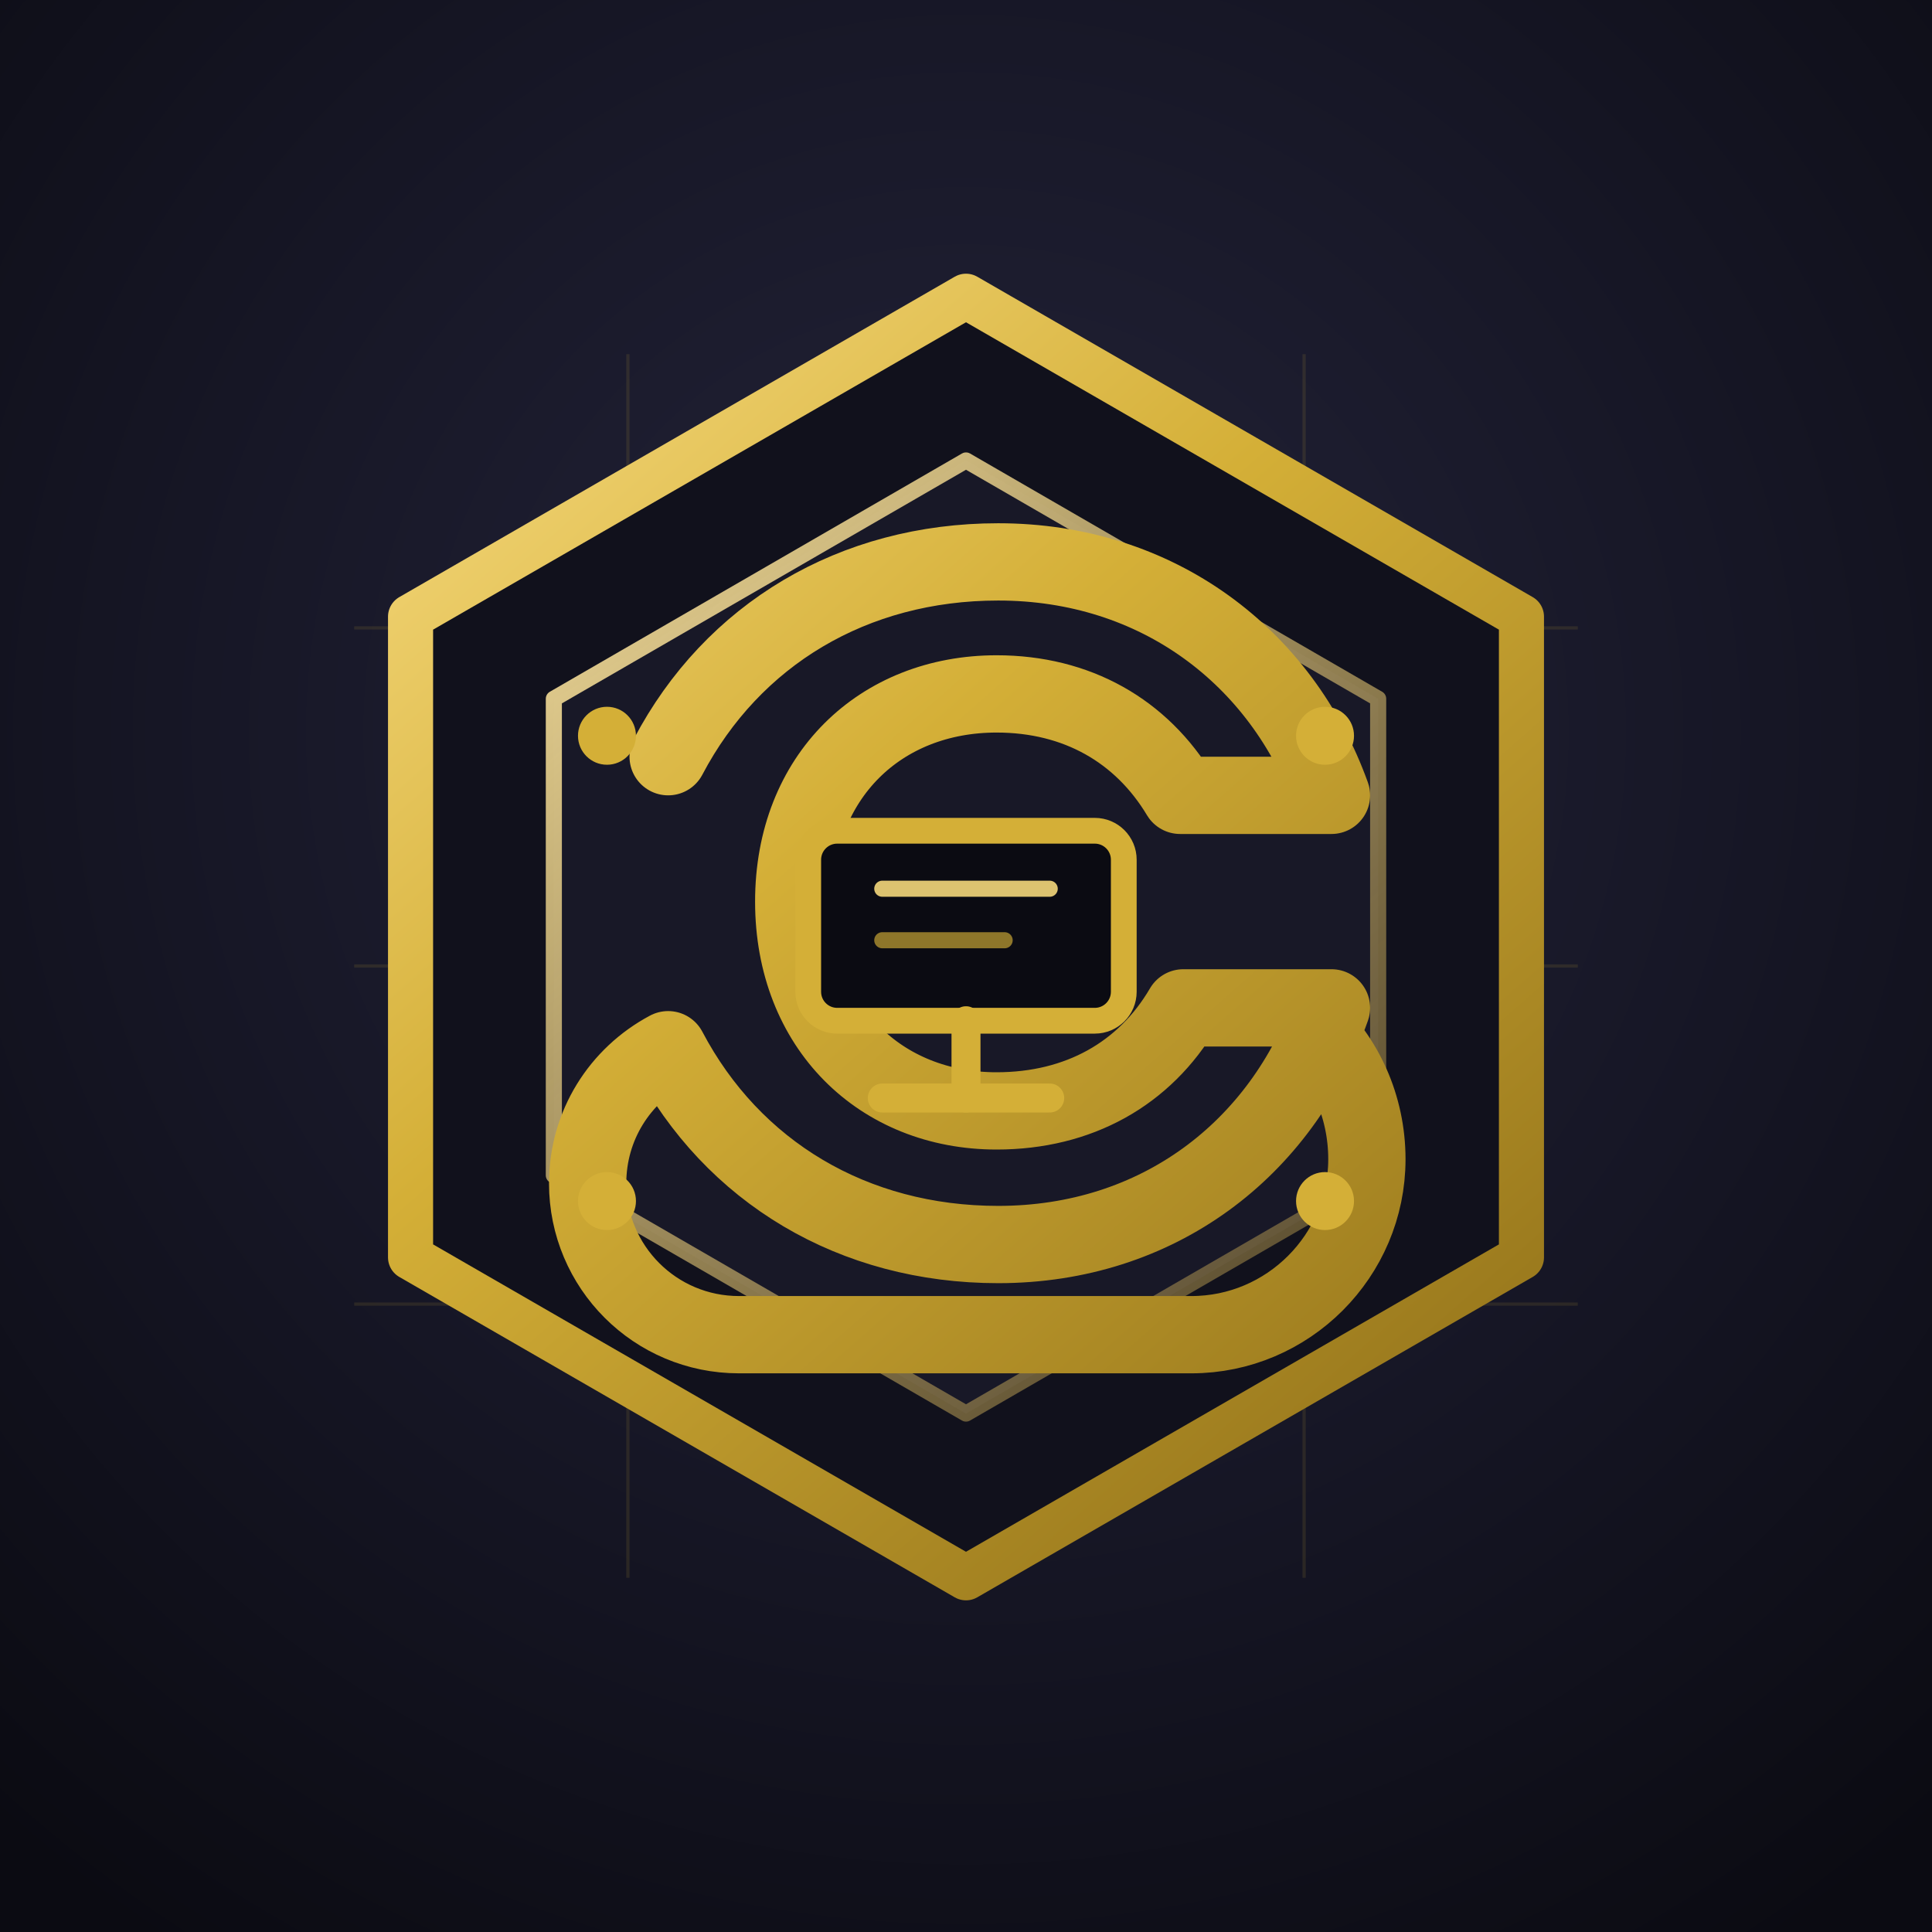
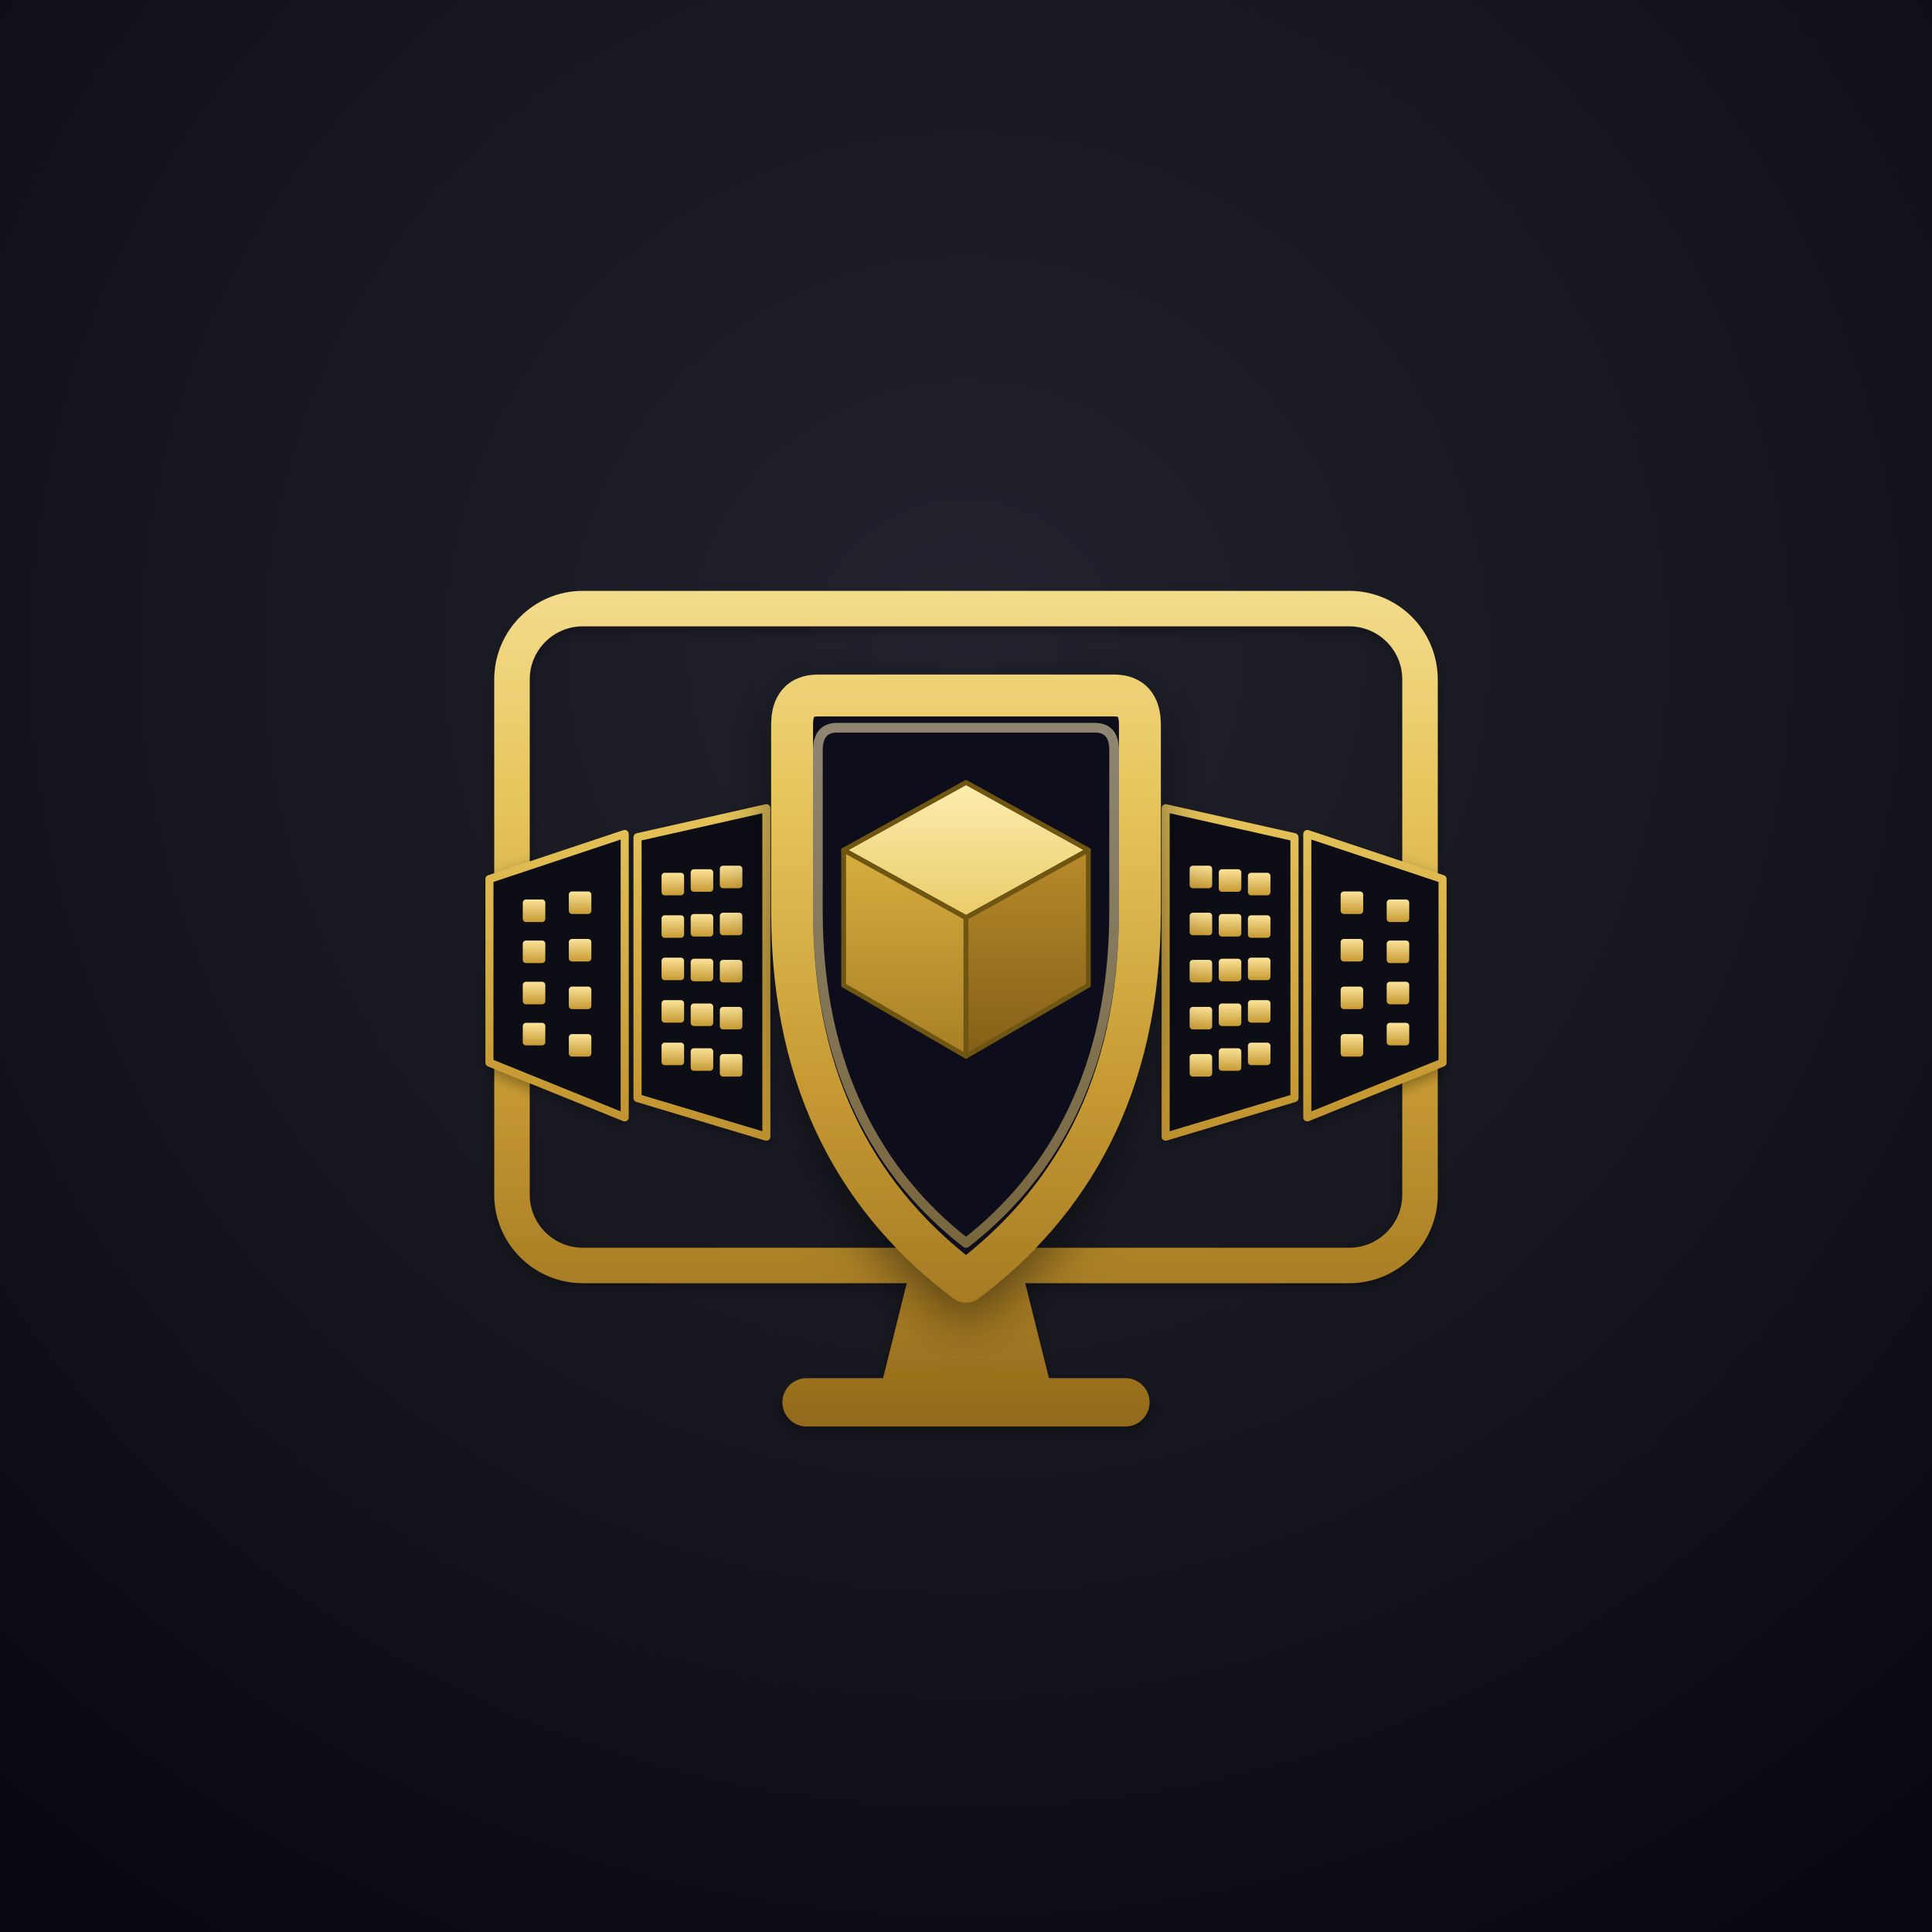
<svg xmlns="http://www.w3.org/2000/svg" width="1200" height="1200" viewBox="0 0 1200 1200" fill="none" role="img" aria-label="Chista">
  <defs>
-     <radialGradient id="bg" cx="50%" cy="38%" r="75%">
-       <stop offset="0%" stop-color="#24243A" />
-       <stop offset="55%" stop-color="#161625" />
-       <stop offset="100%" stop-color="#0B0B12" />
+     <radialGradient id="face" cx="50%" cy="34%" r="80%">
+       <stop offset="0%" stop-color="#23232f" />
+       <stop offset="55%" stop-color="#15151d" />
+       <stop offset="100%" stop-color="#080810" />
    </radialGradient>
-     <linearGradient id="gold" x1="280" y1="220" x2="930" y2="960" gradientUnits="userSpaceOnUse">
-       <stop offset="0%" stop-color="#F4D77A" />
-       <stop offset="38%" stop-color="#D4AF37" />
-       <stop offset="100%" stop-color="#8F6F18" />
+     <linearGradient id="gold" x1="0" y1="300" x2="0" y2="900" gradientUnits="userSpaceOnUse">
+       <stop offset="0%" stop-color="#fbe7a6" />
+       <stop offset="32%" stop-color="#e7c65d" />
+       <stop offset="62%" stop-color="#c79a33" />
+       <stop offset="100%" stop-color="#90671a" />
    </linearGradient>
-     <linearGradient id="goldSoft" x1="340" y1="310" x2="845" y2="850" gradientUnits="userSpaceOnUse">
-       <stop offset="0%" stop-color="#FFE8A3" stop-opacity="0.95" />
-       <stop offset="100%" stop-color="#C8A64B" stop-opacity="0.35" />
+     <linearGradient id="goldBezel" x1="0" y1="80" x2="0" y2="1120" gradientUnits="userSpaceOnUse">
+       <stop offset="0%" stop-color="#fcedb4" />
+       <stop offset="50%" stop-color="#d4af37" />
+       <stop offset="100%" stop-color="#7e5b16" />
    </linearGradient>
+     <linearGradient id="goldSoft" x1="0" y1="400" x2="0" y2="820" gradientUnits="userSpaceOnUse">
+       <stop offset="0%" stop-color="#fff3c8" />
+       <stop offset="100%" stop-color="#caa64b" />
+     </linearGradient>
+     <linearGradient id="win" x1="0" y1="0" x2="0" y2="1">
+       <stop offset="0%" stop-color="#fbe39a" />
+       <stop offset="100%" stop-color="#c79a33" />
+     </linearGradient>
+     <linearGradient id="cubeTop" x1="0" y1="0" x2="0" y2="1">
+       <stop offset="0%" stop-color="#fdeeb0" />
+       <stop offset="100%" stop-color="#e9cb68" />
+     </linearGradient>
+     <linearGradient id="cubeL" x1="0" y1="0" x2="0" y2="1">
+       <stop offset="0%" stop-color="#d8ad3f" />
+       <stop offset="100%" stop-color="#a87f25" />
+     </linearGradient>
+     <linearGradient id="cubeR" x1="0" y1="0" x2="0" y2="1">
+       <stop offset="0%" stop-color="#b88a2b" />
+       <stop offset="100%" stop-color="#835f17" />
+     </linearGradient>
+     <filter id="soft" x="-10%" y="-10%" width="120%" height="120%">
+       <feDropShadow dx="0" dy="3" stdDeviation="4" flood-color="#000" flood-opacity="0.35" />
+     </filter>
+     <filter id="cast" x="-20%" y="-20%" width="140%" height="140%">
+       <feDropShadow dx="0" dy="10" stdDeviation="16" flood-color="#000" flood-opacity="0.5" />
+     </filter>
  </defs>
-   <rect width="1200" height="1200" fill="url(#bg)" />
-   <g opacity="0.12">
-     <path d="M220 390H980" stroke="#D4AF37" stroke-width="2" />
-     <path d="M220 600H980" stroke="#D4AF37" stroke-width="2" />
-     <path d="M220 810H980" stroke="#D4AF37" stroke-width="2" />
-     <path d="M390 220V980" stroke="#D4AF37" stroke-width="2" />
-     <path d="M600 220V980" stroke="#D4AF37" stroke-width="2" />
-     <path d="M810 220V980" stroke="#D4AF37" stroke-width="2" />
+   <rect width="1200" height="1200" fill="url(#face)" />
+   <g filter="url(#soft)">
+     <rect x="318" y="378" width="564" height="408" rx="44" fill="none" stroke="url(#gold)" stroke-width="22" stroke-linejoin="round" />
+     <path d="M566,786 L634,786 L652,858 L548,858 Z" fill="url(#gold)" />
+     <rect x="486" y="856" width="228" height="30" rx="15" fill="url(#gold)" />
  </g>
-   <path d="M600 184L945 383V781L600 980L255 781V383L600 184Z" fill="#11111C" stroke="url(#gold)" stroke-width="28" stroke-linejoin="round" />
-   <path d="M600 286L856 434V730L600 878L344 730V434L600 286Z" fill="#181827" stroke="url(#goldSoft)" stroke-width="10" stroke-linejoin="round" />
-   <path d="M415 470C455 394 530 349 620 349C719 349 796 408 827 494H733C709 454 669 431 619 431C547 431 493 482 493 560C493 638 547 690 619 690C670 690 711 667 735 626H827C796 714 719 773 620 773C530 773 455 728 415 652C385 668 365 699 365 735C365 787 407 829 459 829H740C800 829 849 780 849 720C849 687 835 657 813 637" stroke="url(#gold)" stroke-width="48" stroke-linecap="round" stroke-linejoin="round" />
-   <rect x="502" y="516" width="196" height="118" rx="18" fill="#0B0B12" stroke="#D4AF37" stroke-width="16" />
-   <path d="M548 682H652" stroke="#D4AF37" stroke-width="18" stroke-linecap="round" />
-   <path d="M600 634V682" stroke="#D4AF37" stroke-width="18" stroke-linecap="round" />
-   <path d="M548 552H652" stroke="#F4D77A" stroke-width="10" stroke-linecap="round" opacity="0.9" />
-   <path d="M548 584H624" stroke="#D4AF37" stroke-width="10" stroke-linecap="round" opacity="0.65" />
-   <circle cx="377" cy="457" r="18" fill="#D4AF37" />
-   <circle cx="823" cy="457" r="18" fill="#D4AF37" />
-   <circle cx="377" cy="746" r="18" fill="#D4AF37" />
-   <circle cx="823" cy="746" r="18" fill="#D4AF37" />
+   <g filter="url(#soft)">
+     <path d="M396,520 L476,502 L476,706 L396,682 Z" fill="#0c0c15" stroke="url(#gold)" stroke-width="5" stroke-linejoin="round" />
+     <rect x="410.9" y="542.1" width="14" height="14" rx="2" fill="url(#win)" />
+     <rect x="429" y="539.9" width="14" height="14" rx="2" fill="url(#win)" />
+     <rect x="447.1" y="537.7" width="14" height="14" rx="2" fill="url(#win)" />
+     <rect x="410.9" y="568.5" width="14" height="14" rx="2" fill="url(#win)" />
+     <rect x="429" y="567.7" width="14" height="14" rx="2" fill="url(#win)" />
+     <rect x="447.1" y="566.9" width="14" height="14" rx="2" fill="url(#win)" />
+     <rect x="410.9" y="594.8" width="14" height="14" rx="2" fill="url(#win)" />
+     <rect x="429" y="595.5" width="14" height="14" rx="2" fill="url(#win)" />
+     <rect x="447.1" y="596.2" width="14" height="14" rx="2" fill="url(#win)" />
+     <rect x="410.9" y="621.2" width="14" height="14" rx="2" fill="url(#win)" />
+     <rect x="429" y="623.3" width="14" height="14" rx="2" fill="url(#win)" />
+     <rect x="447.1" y="625.4" width="14" height="14" rx="2" fill="url(#win)" />
+     <rect x="410.9" y="647.6" width="14" height="14" rx="2" fill="url(#win)" />
+     <rect x="429" y="651.1" width="14" height="14" rx="2" fill="url(#win)" />
+     <rect x="447.1" y="654.7" width="14" height="14" rx="2" fill="url(#win)" />
+     <path d="M304,546 L388,518 L388,694 L304,660 Z" fill="#0c0c15" stroke="url(#gold)" stroke-width="5" stroke-linejoin="round" />
+     <rect x="324.7" y="558.7" width="14" height="14" rx="2" fill="url(#win)" />
+     <rect x="353.3" y="553.7" width="14" height="14" rx="2" fill="url(#win)" />
+     <rect x="324.7" y="584.2" width="14" height="14" rx="2" fill="url(#win)" />
+     <rect x="353.3" y="583.2" width="14" height="14" rx="2" fill="url(#win)" />
+     <rect x="324.7" y="609.8" width="14" height="14" rx="2" fill="url(#win)" />
+     <rect x="353.3" y="612.8" width="14" height="14" rx="2" fill="url(#win)" />
+     <rect x="324.7" y="635.3" width="14" height="14" rx="2" fill="url(#win)" />
+     <rect x="353.3" y="642.3" width="14" height="14" rx="2" fill="url(#win)" />
+     <path d="M724,502 L804,520 L804,682 L724,706 Z" fill="#0c0c15" stroke="url(#gold)" stroke-width="5" stroke-linejoin="round" />
+     <rect x="738.9" y="537.7" width="14" height="14" rx="2" fill="url(#win)" />
+     <rect x="757" y="539.9" width="14" height="14" rx="2" fill="url(#win)" />
+     <rect x="775.1" y="542.1" width="14" height="14" rx="2" fill="url(#win)" />
+     <rect x="738.9" y="566.9" width="14" height="14" rx="2" fill="url(#win)" />
+     <rect x="757" y="567.7" width="14" height="14" rx="2" fill="url(#win)" />
+     <rect x="775.1" y="568.5" width="14" height="14" rx="2" fill="url(#win)" />
+     <rect x="738.9" y="596.2" width="14" height="14" rx="2" fill="url(#win)" />
+     <rect x="757" y="595.5" width="14" height="14" rx="2" fill="url(#win)" />
+     <rect x="775.1" y="594.8" width="14" height="14" rx="2" fill="url(#win)" />
+     <rect x="738.9" y="625.4" width="14" height="14" rx="2" fill="url(#win)" />
+     <rect x="757" y="623.3" width="14" height="14" rx="2" fill="url(#win)" />
+     <rect x="775.1" y="621.2" width="14" height="14" rx="2" fill="url(#win)" />
+     <rect x="738.9" y="654.7" width="14" height="14" rx="2" fill="url(#win)" />
+     <rect x="757" y="651.1" width="14" height="14" rx="2" fill="url(#win)" />
+     <rect x="775.1" y="647.6" width="14" height="14" rx="2" fill="url(#win)" />
+     <path d="M812,518 L896,546 L896,660 L812,694 Z" fill="#0c0c15" stroke="url(#gold)" stroke-width="5" stroke-linejoin="round" />
+     <rect x="832.7" y="553.7" width="14" height="14" rx="2" fill="url(#win)" />
+     <rect x="861.3" y="558.7" width="14" height="14" rx="2" fill="url(#win)" />
+     <rect x="832.7" y="583.2" width="14" height="14" rx="2" fill="url(#win)" />
+     <rect x="861.3" y="584.2" width="14" height="14" rx="2" fill="url(#win)" />
+     <rect x="832.7" y="612.8" width="14" height="14" rx="2" fill="url(#win)" />
+     <rect x="861.3" y="609.8" width="14" height="14" rx="2" fill="url(#win)" />
+     <rect x="832.7" y="642.3" width="14" height="14" rx="2" fill="url(#win)" />
+     <rect x="861.3" y="635.3" width="14" height="14" rx="2" fill="url(#win)" />
+   </g>
+   <g filter="url(#cast)">
+     <path d="M508,432 L692,432 Q708,432 708,450 L708,566 C708,676 664,748 600,796 C536,748 492,676 492,566 L492,450 Q492,432 508,432 Z" fill="#0e0e1a" stroke="url(#gold)" stroke-width="26" stroke-linejoin="round" />
+     <path d="M520,452 L680,452 Q692,452 692,466 L692,566 C692,664 654,730 600,772 C546,730 508,664 508,566 L508,466 Q508,452 520,452 Z" fill="none" stroke="url(#goldSoft)" stroke-width="6" stroke-linejoin="round" opacity="0.55" />
+   </g>
+   <g stroke="#6f5512" stroke-width="3" stroke-linejoin="round">
+     <polygon points="600,486 676,528 600,570 524,528" fill="url(#cubeTop)" />
+     <polygon points="524,528 600,570 600,656 524,612" fill="url(#cubeL)" />
+     <polygon points="600,570 676,528 676,612 600,656" fill="url(#cubeR)" />
+   </g>
</svg>
